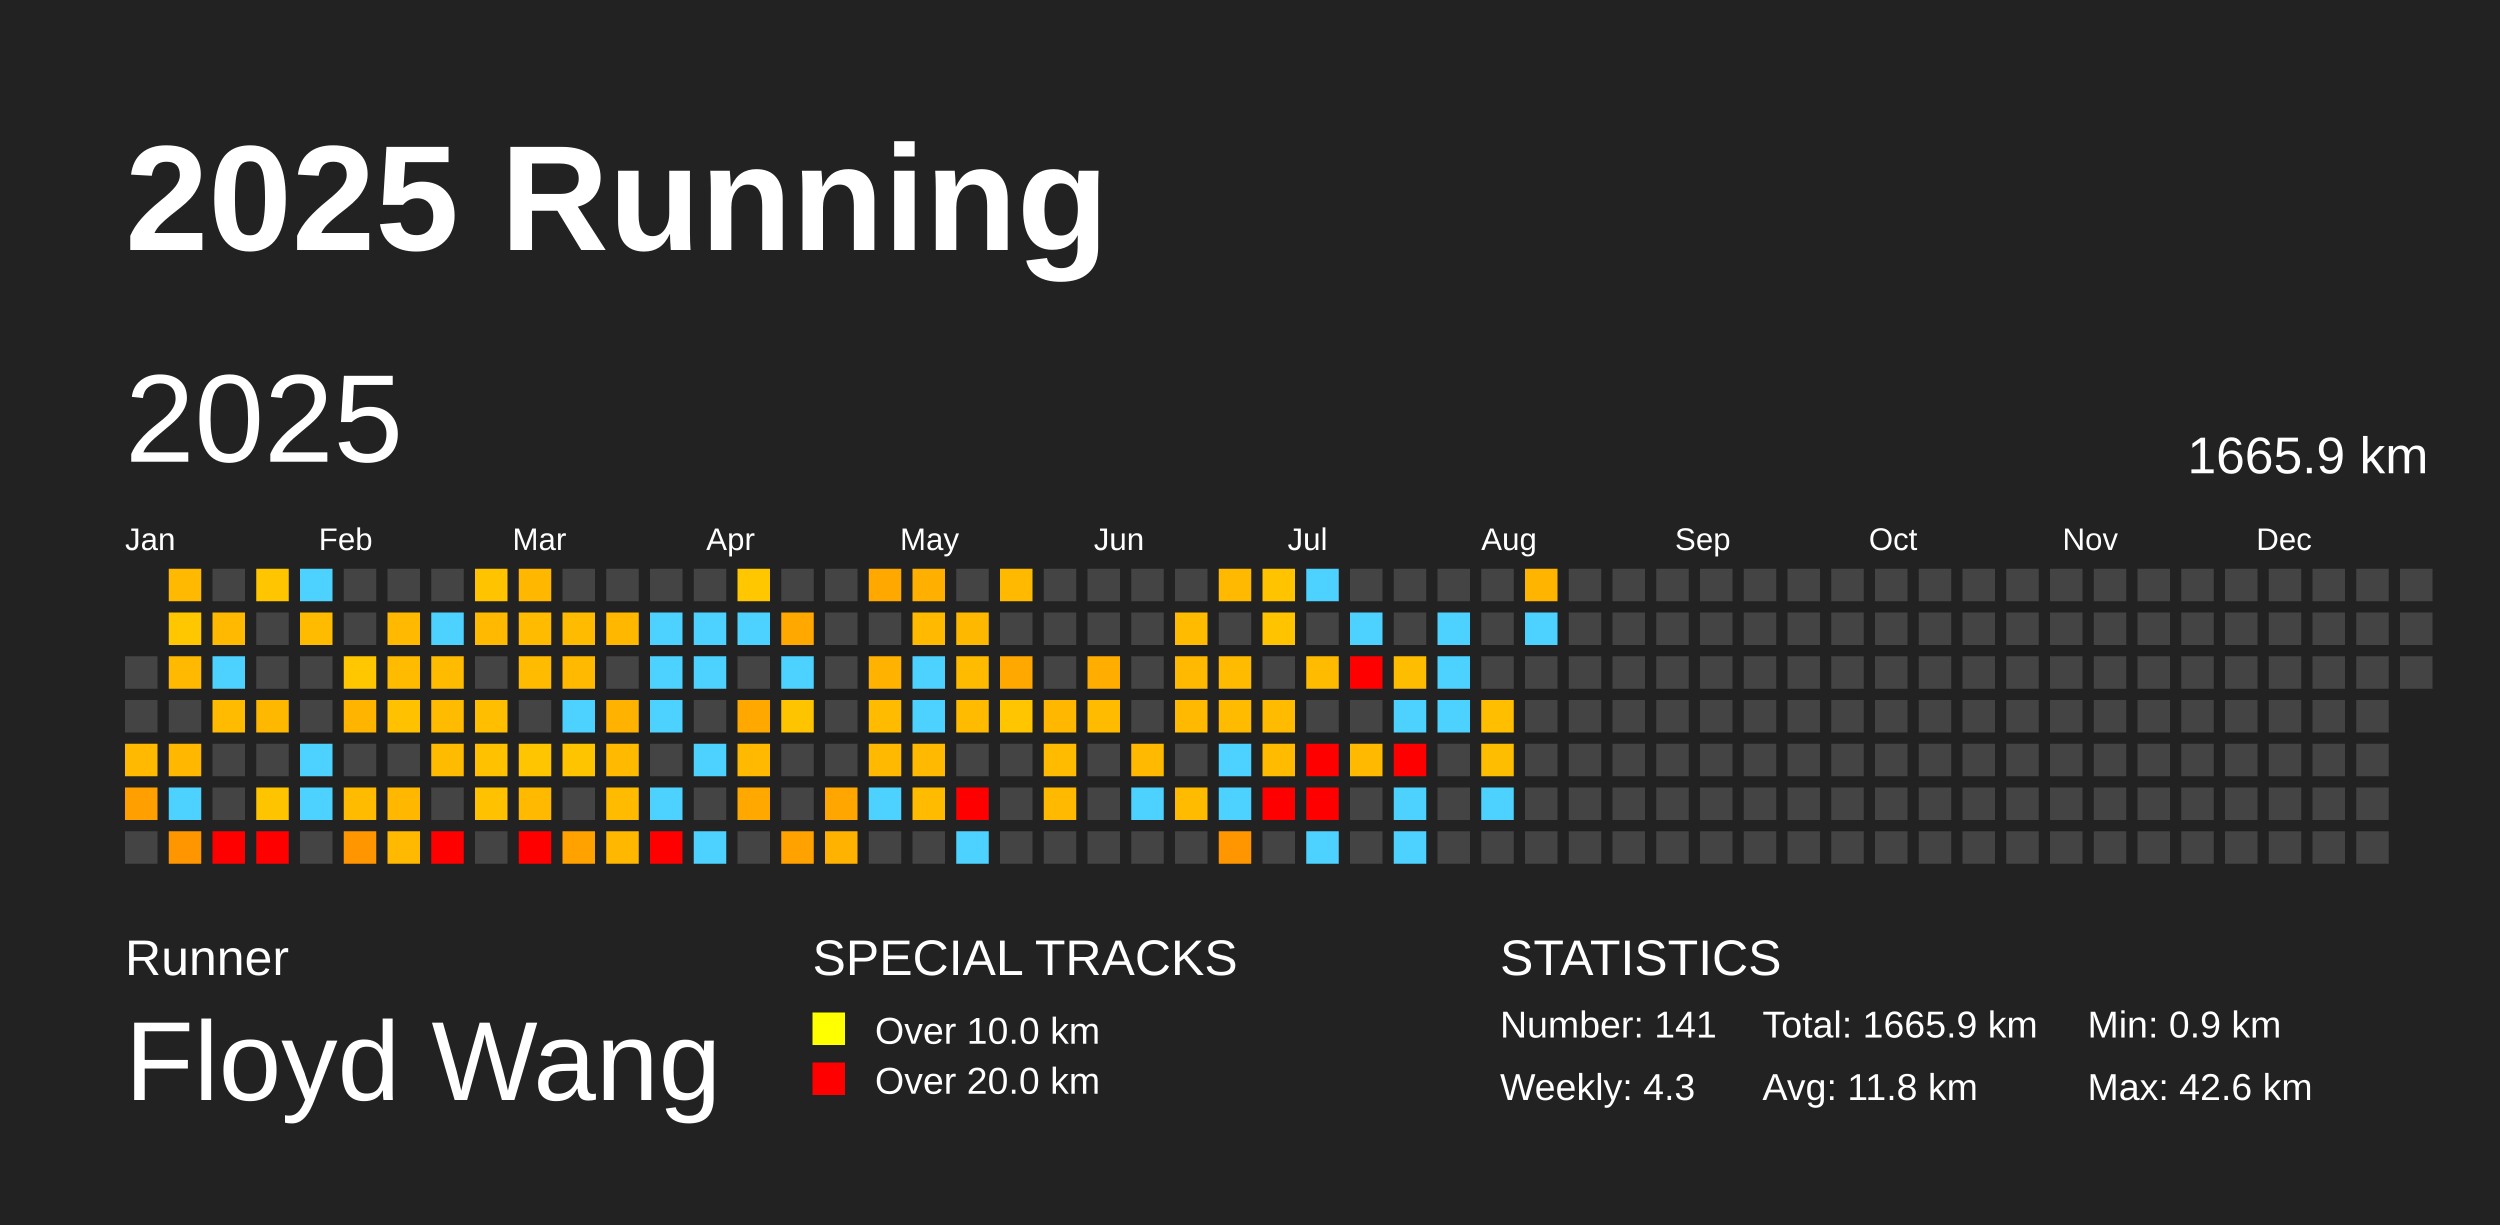
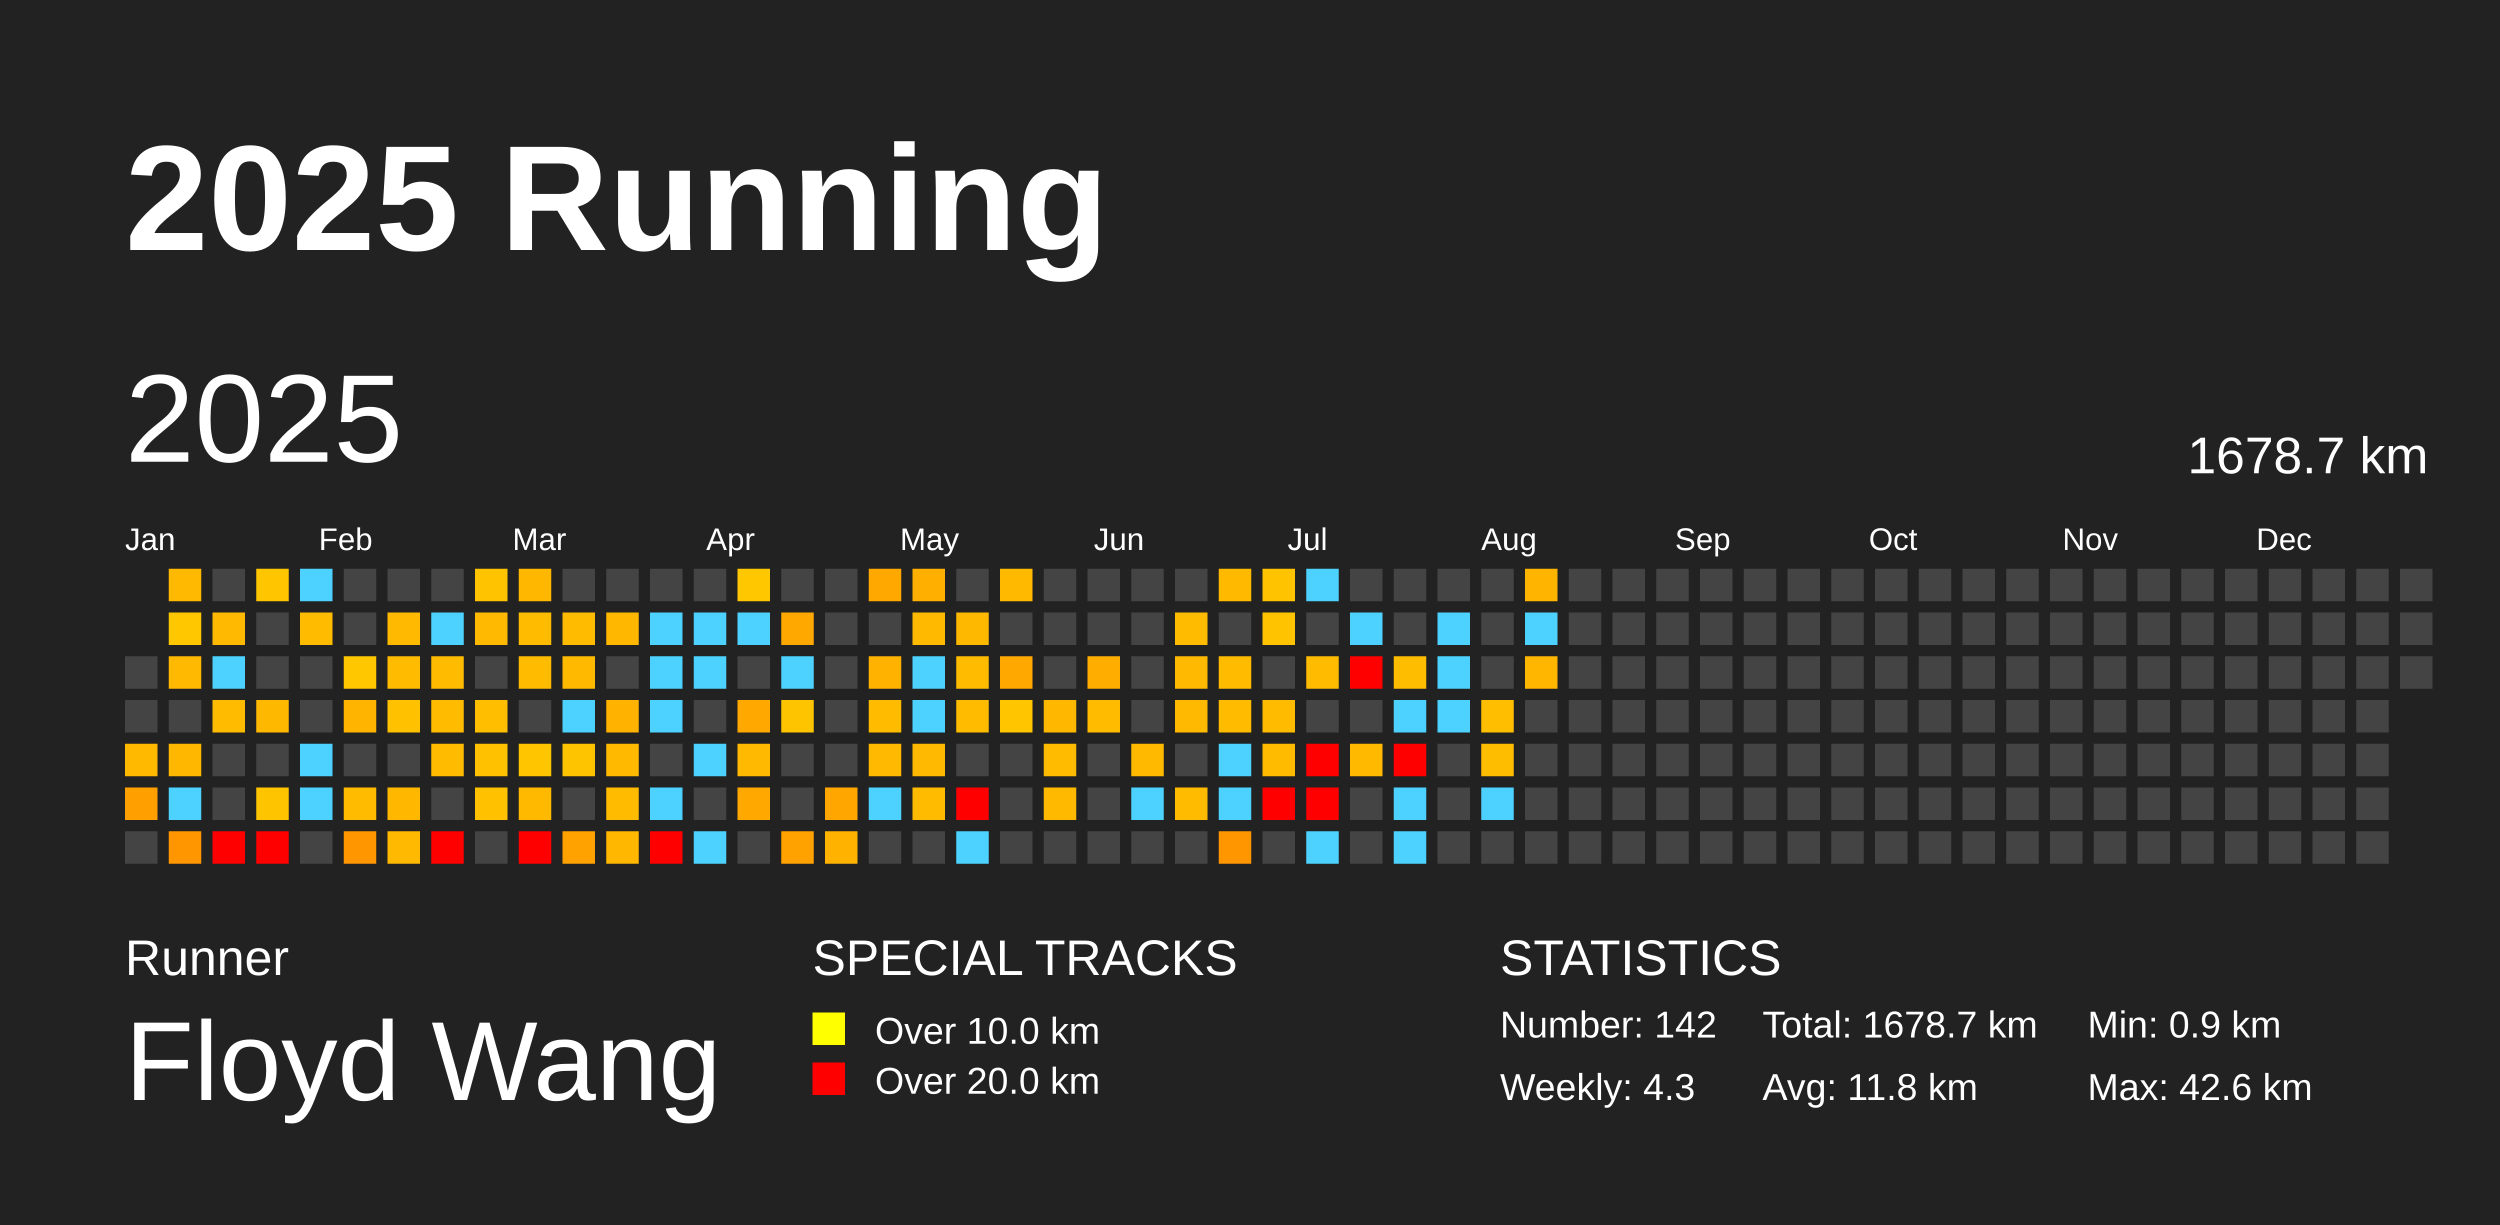
<svg xmlns="http://www.w3.org/2000/svg" baseProfile="full" height="98mm" version="1.1" viewBox="0,0,200,98" width="200mm">
  <defs />
  <rect fill="#222222" height="98" width="200" x="0" y="0" />
  <text fill="#FFFFFF" style="font-size:12px; font-family:Arial; font-weight:bold;" x="10" y="20">2025 Running</text>
  <text fill="#FFFFFF" style="font-size:4px; font-family:Arial" x="10" y="78">Runner</text>
  <text fill="#FFFFFF" style="font-size:9px; font-family:Arial" x="10" y="88">Floyd Wang</text>
  <text fill="#FFFFFF" style="font-size:4px; font-family:Arial" x="65" y="78">SPECIAL TRACKS</text>
  <rect fill="yellow" height="2.6" width="2.6" x="65" y="81" />
  <text fill="#FFFFFF" style="font-size:3px; font-family:Arial" x="70" y="83.5">Over 10.0 km</text>
  <rect fill="red" height="2.6" width="2.6" x="65" y="85" />
  <text fill="#FFFFFF" style="font-size:3px; font-family:Arial" x="70" y="87.5">Over 20.0 km</text>
  <text fill="#FFFFFF" style="font-size:4px; font-family:Arial" x="120" y="78">STATISTICS</text>
-   <text fill="#FFFFFF" style="font-size:3px; font-family:Arial" x="120" y="83">Number: 141</text>
+   <text fill="#FFFFFF" style="font-size:3px; font-family:Arial" x="120" y="83">Number: 142</text>
  <text fill="#FFFFFF" style="font-size:3px; font-family:Arial" x="120" y="88">Weekly: 4.3</text>
-   <text fill="#FFFFFF" style="font-size:3px; font-family:Arial" x="141" y="83">Total: 1665.9 km</text>
+   <text fill="#FFFFFF" style="font-size:3px; font-family:Arial" x="141" y="83">Total: 1678.7 km</text>
  <text fill="#FFFFFF" style="font-size:3px; font-family:Arial" x="141" y="88">Avg: 11.8 km</text>
  <text fill="#FFFFFF" style="font-size:3px; font-family:Arial" x="167" y="83">Min: 0.9 km</text>
  <text fill="#FFFFFF" style="font-size:3px; font-family:Arial" x="167" y="88">Max: 42.6 km</text>
  <text dominant-baseline="hanging" fill="#FFFFFF" style="font-size:10.0px; font-family:Arial;" x="10" y="30">2025</text>
-   <text dominant-baseline="hanging" fill="#FFFFFF" style="font-size:4.125px; font-family:Arial;" x="175" y="35">1665.9 km</text>
+   <text dominant-baseline="hanging" fill="#FFFFFF" style="font-size:4.125px; font-family:Arial;" x="175" y="35">1678.7 km</text>
  <text fill="#FFFFFF" style="font-size:2.5px; font-family:Arial" x="10.0" y="44">Jan</text>
  <text fill="#FFFFFF" style="font-size:2.5px; font-family:Arial" x="25.5" y="44">Feb</text>
  <text fill="#FFFFFF" style="font-size:2.5px; font-family:Arial" x="41.0" y="44">Mar</text>
  <text fill="#FFFFFF" style="font-size:2.5px; font-family:Arial" x="56.5" y="44">Apr</text>
  <text fill="#FFFFFF" style="font-size:2.5px; font-family:Arial" x="72.0" y="44">May</text>
  <text fill="#FFFFFF" style="font-size:2.5px; font-family:Arial" x="87.5" y="44">Jun</text>
  <text fill="#FFFFFF" style="font-size:2.5px; font-family:Arial" x="103.0" y="44">Jul</text>
  <text fill="#FFFFFF" style="font-size:2.5px; font-family:Arial" x="118.5" y="44">Aug</text>
  <text fill="#FFFFFF" style="font-size:2.5px; font-family:Arial" x="134.0" y="44">Sep</text>
  <text fill="#FFFFFF" style="font-size:2.5px; font-family:Arial" x="149.5" y="44">Oct</text>
  <text fill="#FFFFFF" style="font-size:2.5px; font-family:Arial" x="165.0" y="44">Nov</text>
  <text fill="#FFFFFF" style="font-size:2.5px; font-family:Arial" x="180.5" y="44">Dec</text>
  <rect fill="#444444" height="2.6" width="2.6" x="10.0" y="52.5" />
  <rect fill="#444444" height="2.6" width="2.6" x="10.0" y="56.0" />
  <rect fill="#ffba00" height="2.6" width="2.6" x="10.0" y="59.5" />
  <rect fill="#ff9f00" height="2.6" width="2.6" x="10.0" y="63.0" />
  <rect fill="#444444" height="2.6" width="2.6" x="10.0" y="66.5" />
  <rect fill="#ffb900" height="2.6" width="2.6" x="13.5" y="45.5" />
  <rect fill="#ffc700" height="2.6" width="2.6" x="13.5" y="49.0" />
  <rect fill="#ffb900" height="2.6" width="2.6" x="13.5" y="52.5" />
  <rect fill="#444444" height="2.6" width="2.6" x="13.5" y="56.0" />
  <rect fill="#ffb700" height="2.6" width="2.6" x="13.5" y="59.5" />
  <rect fill="#4dd2ff" height="2.6" width="2.6" x="13.5" y="63.0" />
  <rect fill="#ff9600" height="2.6" width="2.6" x="13.5" y="66.5" />
  <rect fill="#444444" height="2.6" width="2.6" x="17.0" y="45.5" />
  <rect fill="#ffb900" height="2.6" width="2.6" x="17.0" y="49.0" />
  <rect fill="#4dd2ff" height="2.6" width="2.6" x="17.0" y="52.5" />
  <rect fill="#ffbb00" height="2.6" width="2.6" x="17.0" y="56.0" />
  <rect fill="#444444" height="2.6" width="2.6" x="17.0" y="59.5" />
  <rect fill="#444444" height="2.6" width="2.6" x="17.0" y="63.0" />
  <rect fill="red" height="2.6" width="2.6" x="17.0" y="66.5" />
  <rect fill="#ffc600" height="2.6" width="2.6" x="20.5" y="45.5" />
  <rect fill="#444444" height="2.6" width="2.6" x="20.5" y="49.0" />
  <rect fill="#444444" height="2.6" width="2.6" x="20.5" y="52.5" />
  <rect fill="#ffb800" height="2.6" width="2.6" x="20.5" y="56.0" />
  <rect fill="#444444" height="2.6" width="2.6" x="20.5" y="59.5" />
  <rect fill="#ffc400" height="2.6" width="2.6" x="20.5" y="63.0" />
  <rect fill="red" height="2.6" width="2.6" x="20.5" y="66.5" />
  <rect fill="#4dd2ff" height="2.6" width="2.6" x="24.0" y="45.5" />
  <rect fill="#ffbb00" height="2.6" width="2.6" x="24.0" y="49.0" />
  <rect fill="#444444" height="2.6" width="2.6" x="24.0" y="52.5" />
  <rect fill="#444444" height="2.6" width="2.6" x="24.0" y="56.0" />
  <rect fill="#4dd2ff" height="2.6" width="2.6" x="24.0" y="59.5" />
  <rect fill="#4dd2ff" height="2.6" width="2.6" x="24.0" y="63.0" />
  <rect fill="#444444" height="2.6" width="2.6" x="24.0" y="66.5" />
  <rect fill="#444444" height="2.6" width="2.6" x="27.5" y="45.5" />
  <rect fill="#444444" height="2.6" width="2.6" x="27.5" y="49.0" />
  <rect fill="#ffc700" height="2.6" width="2.6" x="27.5" y="52.5" />
  <rect fill="#ffb400" height="2.6" width="2.6" x="27.5" y="56.0" />
  <rect fill="#444444" height="2.6" width="2.6" x="27.5" y="59.5" />
  <rect fill="#ffbb00" height="2.6" width="2.6" x="27.5" y="63.0" />
  <rect fill="#ff9600" height="2.6" width="2.6" x="27.5" y="66.5" />
  <rect fill="#444444" height="2.6" width="2.6" x="31.0" y="45.5" />
  <rect fill="#ffb900" height="2.6" width="2.6" x="31.0" y="49.0" />
  <rect fill="#ffbb00" height="2.6" width="2.6" x="31.0" y="52.5" />
  <rect fill="#ffc100" height="2.6" width="2.6" x="31.0" y="56.0" />
  <rect fill="#444444" height="2.6" width="2.6" x="31.0" y="59.5" />
  <rect fill="#ffb700" height="2.6" width="2.6" x="31.0" y="63.0" />
  <rect fill="#ffb900" height="2.6" width="2.6" x="31.0" y="66.5" />
  <rect fill="#444444" height="2.6" width="2.6" x="34.5" y="45.5" />
  <rect fill="#4dd2ff" height="2.6" width="2.6" x="34.5" y="49.0" />
  <rect fill="#ffbb00" height="2.6" width="2.6" x="34.5" y="52.5" />
  <rect fill="#ffbb00" height="2.6" width="2.6" x="34.5" y="56.0" />
  <rect fill="#ffbb00" height="2.6" width="2.6" x="34.5" y="59.5" />
  <rect fill="#444444" height="2.6" width="2.6" x="34.5" y="63.0" />
  <rect fill="red" height="2.6" width="2.6" x="34.5" y="66.5" />
  <rect fill="#ffc300" height="2.6" width="2.6" x="38.0" y="45.5" />
  <rect fill="#ffb900" height="2.6" width="2.6" x="38.0" y="49.0" />
  <rect fill="#444444" height="2.6" width="2.6" x="38.0" y="52.5" />
  <rect fill="#ffbe00" height="2.6" width="2.6" x="38.0" y="56.0" />
  <rect fill="#ffc100" height="2.6" width="2.6" x="38.0" y="59.5" />
  <rect fill="#ffc100" height="2.6" width="2.6" x="38.0" y="63.0" />
  <rect fill="#444444" height="2.6" width="2.6" x="38.0" y="66.5" />
  <rect fill="#ffb700" height="2.6" width="2.6" x="41.5" y="45.5" />
  <rect fill="#ffbb00" height="2.6" width="2.6" x="41.5" y="49.0" />
  <rect fill="#ffbb00" height="2.6" width="2.6" x="41.5" y="52.5" />
  <rect fill="#444444" height="2.6" width="2.6" x="41.5" y="56.0" />
  <rect fill="#ffc600" height="2.6" width="2.6" x="41.5" y="59.5" />
  <rect fill="#ffba00" height="2.6" width="2.6" x="41.5" y="63.0" />
  <rect fill="red" height="2.6" width="2.6" x="41.5" y="66.5" />
  <rect fill="#444444" height="2.6" width="2.6" x="45.0" y="45.5" />
  <rect fill="#ffbb00" height="2.6" width="2.6" x="45.0" y="49.0" />
  <rect fill="#ffba00" height="2.6" width="2.6" x="45.0" y="52.5" />
  <rect fill="#4dd2ff" height="2.6" width="2.6" x="45.0" y="56.0" />
  <rect fill="#ffc400" height="2.6" width="2.6" x="45.0" y="59.5" />
  <rect fill="#444444" height="2.6" width="2.6" x="45.0" y="63.0" />
  <rect fill="#ffa200" height="2.6" width="2.6" x="45.0" y="66.5" />
  <rect fill="#444444" height="2.6" width="2.6" x="48.5" y="45.5" />
  <rect fill="#ffb700" height="2.6" width="2.6" x="48.5" y="49.0" />
  <rect fill="#444444" height="2.6" width="2.6" x="48.5" y="52.5" />
  <rect fill="#ffb200" height="2.6" width="2.6" x="48.5" y="56.0" />
  <rect fill="#ffba00" height="2.6" width="2.6" x="48.5" y="59.5" />
  <rect fill="#ffbb00" height="2.6" width="2.6" x="48.5" y="63.0" />
  <rect fill="#ffb700" height="2.6" width="2.6" x="48.5" y="66.5" />
  <rect fill="#444444" height="2.6" width="2.6" x="52.0" y="45.5" />
  <rect fill="#4dd2ff" height="2.6" width="2.6" x="52.0" y="49.0" />
  <rect fill="#4dd2ff" height="2.6" width="2.6" x="52.0" y="52.5" />
  <rect fill="#4dd2ff" height="2.6" width="2.6" x="52.0" y="56.0" />
  <rect fill="#444444" height="2.6" width="2.6" x="52.0" y="59.5" />
  <rect fill="#4dd2ff" height="2.6" width="2.6" x="52.0" y="63.0" />
  <rect fill="red" height="2.6" width="2.6" x="52.0" y="66.5" />
  <rect fill="#444444" height="2.6" width="2.6" x="55.5" y="45.5" />
  <rect fill="#4dd2ff" height="2.6" width="2.6" x="55.5" y="49.0" />
  <rect fill="#4dd2ff" height="2.6" width="2.6" x="55.5" y="52.5" />
  <rect fill="#444444" height="2.6" width="2.6" x="55.5" y="56.0" />
  <rect fill="#4dd2ff" height="2.6" width="2.6" x="55.5" y="59.5" />
  <rect fill="#444444" height="2.6" width="2.6" x="55.5" y="63.0" />
  <rect fill="#4dd2ff" height="2.6" width="2.6" x="55.5" y="66.5" />
  <rect fill="#ffc700" height="2.6" width="2.6" x="59.0" y="45.5" />
  <rect fill="#4dd2ff" height="2.6" width="2.6" x="59.0" y="49.0" />
  <rect fill="#444444" height="2.6" width="2.6" x="59.0" y="52.5" />
  <rect fill="#ffa900" height="2.6" width="2.6" x="59.0" y="56.0" />
  <rect fill="#ffb900" height="2.6" width="2.6" x="59.0" y="59.5" />
  <rect fill="#ffa900" height="2.6" width="2.6" x="59.0" y="63.0" />
  <rect fill="#444444" height="2.6" width="2.6" x="59.0" y="66.5" />
  <rect fill="#444444" height="2.6" width="2.6" x="62.5" y="45.5" />
  <rect fill="#ffa900" height="2.6" width="2.6" x="62.5" y="49.0" />
  <rect fill="#4dd2ff" height="2.6" width="2.6" x="62.5" y="52.5" />
  <rect fill="#ffc400" height="2.6" width="2.6" x="62.5" y="56.0" />
  <rect fill="#444444" height="2.6" width="2.6" x="62.5" y="59.5" />
  <rect fill="#444444" height="2.6" width="2.6" x="62.5" y="63.0" />
  <rect fill="#ffa200" height="2.6" width="2.6" x="62.5" y="66.5" />
  <rect fill="#444444" height="2.6" width="2.6" x="66.0" y="45.5" />
  <rect fill="#444444" height="2.6" width="2.6" x="66.0" y="49.0" />
  <rect fill="#444444" height="2.6" width="2.6" x="66.0" y="52.5" />
  <rect fill="#444444" height="2.6" width="2.6" x="66.0" y="56.0" />
  <rect fill="#444444" height="2.6" width="2.6" x="66.0" y="59.5" />
  <rect fill="#ffa700" height="2.6" width="2.6" x="66.0" y="63.0" />
  <rect fill="#ffb300" height="2.6" width="2.6" x="66.0" y="66.5" />
  <rect fill="#ffa900" height="2.6" width="2.6" x="69.5" y="45.5" />
  <rect fill="#444444" height="2.6" width="2.6" x="69.5" y="49.0" />
  <rect fill="#ffb200" height="2.6" width="2.6" x="69.5" y="52.5" />
  <rect fill="#ffbb00" height="2.6" width="2.6" x="69.5" y="56.0" />
  <rect fill="#ffb900" height="2.6" width="2.6" x="69.5" y="59.5" />
  <rect fill="#4dd2ff" height="2.6" width="2.6" x="69.5" y="63.0" />
  <rect fill="#444444" height="2.6" width="2.6" x="69.5" y="66.5" />
  <rect fill="#ffaf00" height="2.6" width="2.6" x="73.0" y="45.5" />
  <rect fill="#ffba00" height="2.6" width="2.6" x="73.0" y="49.0" />
  <rect fill="#4dd2ff" height="2.6" width="2.6" x="73.0" y="52.5" />
  <rect fill="#4dd2ff" height="2.6" width="2.6" x="73.0" y="56.0" />
  <rect fill="#ffb900" height="2.6" width="2.6" x="73.0" y="59.5" />
  <rect fill="#ffbb00" height="2.6" width="2.6" x="73.0" y="63.0" />
  <rect fill="#444444" height="2.6" width="2.6" x="73.0" y="66.5" />
  <rect fill="#444444" height="2.6" width="2.6" x="76.5" y="45.5" />
  <rect fill="#ffb800" height="2.6" width="2.6" x="76.5" y="49.0" />
  <rect fill="#ffbb00" height="2.6" width="2.6" x="76.5" y="52.5" />
  <rect fill="#ffbb00" height="2.6" width="2.6" x="76.5" y="56.0" />
  <rect fill="#444444" height="2.6" width="2.6" x="76.5" y="59.5" />
  <rect fill="red" height="2.6" width="2.6" x="76.5" y="63.0" />
  <rect fill="#4dd2ff" height="2.6" width="2.6" x="76.5" y="66.5" />
  <rect fill="#ffba00" height="2.6" width="2.6" x="80.0" y="45.5" />
  <rect fill="#444444" height="2.6" width="2.6" x="80.0" y="49.0" />
  <rect fill="#ffa800" height="2.6" width="2.6" x="80.0" y="52.5" />
  <rect fill="#ffc600" height="2.6" width="2.6" x="80.0" y="56.0" />
  <rect fill="#444444" height="2.6" width="2.6" x="80.0" y="59.5" />
  <rect fill="#444444" height="2.6" width="2.6" x="80.0" y="63.0" />
  <rect fill="#444444" height="2.6" width="2.6" x="80.0" y="66.5" />
  <rect fill="#444444" height="2.6" width="2.6" x="83.5" y="45.5" />
  <rect fill="#444444" height="2.6" width="2.6" x="83.5" y="49.0" />
  <rect fill="#444444" height="2.6" width="2.6" x="83.5" y="52.5" />
  <rect fill="#ffb700" height="2.6" width="2.6" x="83.5" y="56.0" />
  <rect fill="#ffbb00" height="2.6" width="2.6" x="83.5" y="59.5" />
  <rect fill="#ffba00" height="2.6" width="2.6" x="83.5" y="63.0" />
  <rect fill="#444444" height="2.6" width="2.6" x="83.5" y="66.5" />
  <rect fill="#444444" height="2.6" width="2.6" x="87.0" y="45.5" />
  <rect fill="#444444" height="2.6" width="2.6" x="87.0" y="49.0" />
  <rect fill="#ffae00" height="2.6" width="2.6" x="87.0" y="52.5" />
  <rect fill="#ffbb00" height="2.6" width="2.6" x="87.0" y="56.0" />
  <rect fill="#444444" height="2.6" width="2.6" x="87.0" y="59.5" />
  <rect fill="#444444" height="2.6" width="2.6" x="87.0" y="63.0" />
  <rect fill="#444444" height="2.6" width="2.6" x="87.0" y="66.5" />
  <rect fill="#444444" height="2.6" width="2.6" x="90.5" y="45.5" />
  <rect fill="#444444" height="2.6" width="2.6" x="90.5" y="49.0" />
  <rect fill="#444444" height="2.6" width="2.6" x="90.5" y="52.5" />
  <rect fill="#444444" height="2.6" width="2.6" x="90.5" y="56.0" />
  <rect fill="#ffba00" height="2.6" width="2.6" x="90.5" y="59.5" />
  <rect fill="#4dd2ff" height="2.6" width="2.6" x="90.5" y="63.0" />
  <rect fill="#444444" height="2.6" width="2.6" x="90.5" y="66.5" />
  <rect fill="#444444" height="2.6" width="2.6" x="94.0" y="45.5" />
  <rect fill="#ffbb00" height="2.6" width="2.6" x="94.0" y="49.0" />
  <rect fill="#ffb900" height="2.6" width="2.6" x="94.0" y="52.5" />
  <rect fill="#ffb900" height="2.6" width="2.6" x="94.0" y="56.0" />
  <rect fill="#444444" height="2.6" width="2.6" x="94.0" y="59.5" />
  <rect fill="#ffbb00" height="2.6" width="2.6" x="94.0" y="63.0" />
  <rect fill="#444444" height="2.6" width="2.6" x="94.0" y="66.5" />
  <rect fill="#ffba00" height="2.6" width="2.6" x="97.5" y="45.5" />
  <rect fill="#444444" height="2.6" width="2.6" x="97.5" y="49.0" />
  <rect fill="#ffbb00" height="2.6" width="2.6" x="97.5" y="52.5" />
  <rect fill="#ffbb00" height="2.6" width="2.6" x="97.5" y="56.0" />
  <rect fill="#4dd2ff" height="2.6" width="2.6" x="97.5" y="59.5" />
  <rect fill="#4dd2ff" height="2.6" width="2.6" x="97.5" y="63.0" />
  <rect fill="#ff9600" height="2.6" width="2.6" x="97.5" y="66.5" />
  <rect fill="#ffc300" height="2.6" width="2.6" x="101.0" y="45.5" />
  <rect fill="#ffc300" height="2.6" width="2.6" x="101.0" y="49.0" />
  <rect fill="#444444" height="2.6" width="2.6" x="101.0" y="52.5" />
  <rect fill="#ffbb00" height="2.6" width="2.6" x="101.0" y="56.0" />
  <rect fill="#ffbb00" height="2.6" width="2.6" x="101.0" y="59.5" />
  <rect fill="red" height="2.6" width="2.6" x="101.0" y="63.0" />
  <rect fill="#444444" height="2.6" width="2.6" x="101.0" y="66.5" />
  <rect fill="#4dd2ff" height="2.6" width="2.6" x="104.5" y="45.5" />
  <rect fill="#444444" height="2.6" width="2.6" x="104.5" y="49.0" />
  <rect fill="#ffbb00" height="2.6" width="2.6" x="104.5" y="52.5" />
  <rect fill="#444444" height="2.6" width="2.6" x="104.5" y="56.0" />
  <rect fill="red" height="2.6" width="2.6" x="104.5" y="59.5" />
  <rect fill="red" height="2.6" width="2.6" x="104.5" y="63.0" />
  <rect fill="#4dd2ff" height="2.6" width="2.6" x="104.5" y="66.5" />
  <rect fill="#444444" height="2.6" width="2.6" x="108.0" y="45.5" />
  <rect fill="#4dd2ff" height="2.6" width="2.6" x="108.0" y="49.0" />
  <rect fill="red" height="2.6" width="2.6" x="108.0" y="52.5" />
  <rect fill="#444444" height="2.6" width="2.6" x="108.0" y="56.0" />
  <rect fill="#ffba00" height="2.6" width="2.6" x="108.0" y="59.5" />
  <rect fill="#444444" height="2.6" width="2.6" x="108.0" y="63.0" />
  <rect fill="#444444" height="2.6" width="2.6" x="108.0" y="66.5" />
  <rect fill="#444444" height="2.6" width="2.6" x="111.5" y="45.5" />
  <rect fill="#444444" height="2.6" width="2.6" x="111.5" y="49.0" />
  <rect fill="#ffbd00" height="2.6" width="2.6" x="111.5" y="52.5" />
  <rect fill="#4dd2ff" height="2.6" width="2.6" x="111.5" y="56.0" />
  <rect fill="red" height="2.6" width="2.6" x="111.5" y="59.5" />
  <rect fill="#4dd2ff" height="2.6" width="2.6" x="111.5" y="63.0" />
  <rect fill="#4dd2ff" height="2.6" width="2.6" x="111.5" y="66.5" />
  <rect fill="#444444" height="2.6" width="2.6" x="115.0" y="45.5" />
  <rect fill="#4dd2ff" height="2.6" width="2.6" x="115.0" y="49.0" />
  <rect fill="#4dd2ff" height="2.6" width="2.6" x="115.0" y="52.5" />
  <rect fill="#4dd2ff" height="2.6" width="2.6" x="115.0" y="56.0" />
  <rect fill="#444444" height="2.6" width="2.6" x="115.0" y="59.5" />
  <rect fill="#444444" height="2.6" width="2.6" x="115.0" y="63.0" />
  <rect fill="#444444" height="2.6" width="2.6" x="115.0" y="66.5" />
  <rect fill="#444444" height="2.6" width="2.6" x="118.5" y="45.5" />
  <rect fill="#444444" height="2.6" width="2.6" x="118.5" y="49.0" />
  <rect fill="#444444" height="2.6" width="2.6" x="118.5" y="52.5" />
  <rect fill="#ffbf00" height="2.6" width="2.6" x="118.5" y="56.0" />
  <rect fill="#ffbd00" height="2.6" width="2.6" x="118.5" y="59.5" />
  <rect fill="#4dd2ff" height="2.6" width="2.6" x="118.5" y="63.0" />
  <rect fill="#444444" height="2.6" width="2.6" x="118.5" y="66.5" />
  <rect fill="#ffb500" height="2.6" width="2.6" x="122.0" y="45.5" />
  <rect fill="#4dd2ff" height="2.6" width="2.6" x="122.0" y="49.0" />
-   <rect fill="#444444" height="2.6" width="2.6" x="122.0" y="52.5" />
+   <rect fill="#ffb600" height="2.6" width="2.6" x="122.0" y="52.5" />
  <rect fill="#444444" height="2.6" width="2.6" x="122.0" y="56.0" />
  <rect fill="#444444" height="2.6" width="2.6" x="122.0" y="59.5" />
  <rect fill="#444444" height="2.6" width="2.6" x="122.0" y="63.0" />
  <rect fill="#444444" height="2.6" width="2.6" x="122.0" y="66.5" />
  <rect fill="#444444" height="2.6" width="2.6" x="125.5" y="45.5" />
  <rect fill="#444444" height="2.6" width="2.6" x="125.5" y="49.0" />
  <rect fill="#444444" height="2.6" width="2.6" x="125.5" y="52.5" />
  <rect fill="#444444" height="2.6" width="2.6" x="125.5" y="56.0" />
  <rect fill="#444444" height="2.6" width="2.6" x="125.5" y="59.5" />
  <rect fill="#444444" height="2.6" width="2.6" x="125.5" y="63.0" />
  <rect fill="#444444" height="2.6" width="2.6" x="125.5" y="66.5" />
  <rect fill="#444444" height="2.6" width="2.6" x="129.0" y="45.5" />
  <rect fill="#444444" height="2.6" width="2.6" x="129.0" y="49.0" />
  <rect fill="#444444" height="2.6" width="2.6" x="129.0" y="52.5" />
  <rect fill="#444444" height="2.6" width="2.6" x="129.0" y="56.0" />
  <rect fill="#444444" height="2.6" width="2.6" x="129.0" y="59.5" />
  <rect fill="#444444" height="2.6" width="2.6" x="129.0" y="63.0" />
  <rect fill="#444444" height="2.6" width="2.6" x="129.0" y="66.5" />
  <rect fill="#444444" height="2.6" width="2.6" x="132.5" y="45.5" />
  <rect fill="#444444" height="2.6" width="2.6" x="132.5" y="49.0" />
  <rect fill="#444444" height="2.6" width="2.6" x="132.5" y="52.5" />
  <rect fill="#444444" height="2.6" width="2.6" x="132.5" y="56.0" />
  <rect fill="#444444" height="2.6" width="2.6" x="132.5" y="59.5" />
  <rect fill="#444444" height="2.6" width="2.6" x="132.5" y="63.0" />
  <rect fill="#444444" height="2.6" width="2.6" x="132.5" y="66.5" />
  <rect fill="#444444" height="2.6" width="2.6" x="136.0" y="45.5" />
  <rect fill="#444444" height="2.6" width="2.6" x="136.0" y="49.0" />
  <rect fill="#444444" height="2.6" width="2.6" x="136.0" y="52.5" />
  <rect fill="#444444" height="2.6" width="2.6" x="136.0" y="56.0" />
  <rect fill="#444444" height="2.6" width="2.6" x="136.0" y="59.5" />
  <rect fill="#444444" height="2.6" width="2.6" x="136.0" y="63.0" />
  <rect fill="#444444" height="2.6" width="2.6" x="136.0" y="66.5" />
  <rect fill="#444444" height="2.6" width="2.6" x="139.5" y="45.5" />
  <rect fill="#444444" height="2.6" width="2.6" x="139.5" y="49.0" />
  <rect fill="#444444" height="2.6" width="2.6" x="139.5" y="52.5" />
  <rect fill="#444444" height="2.6" width="2.6" x="139.5" y="56.0" />
  <rect fill="#444444" height="2.6" width="2.6" x="139.5" y="59.5" />
  <rect fill="#444444" height="2.6" width="2.6" x="139.5" y="63.0" />
  <rect fill="#444444" height="2.6" width="2.6" x="139.5" y="66.5" />
  <rect fill="#444444" height="2.6" width="2.6" x="143.0" y="45.5" />
  <rect fill="#444444" height="2.6" width="2.6" x="143.0" y="49.0" />
  <rect fill="#444444" height="2.6" width="2.6" x="143.0" y="52.5" />
  <rect fill="#444444" height="2.6" width="2.6" x="143.0" y="56.0" />
  <rect fill="#444444" height="2.6" width="2.6" x="143.0" y="59.5" />
  <rect fill="#444444" height="2.6" width="2.6" x="143.0" y="63.0" />
  <rect fill="#444444" height="2.6" width="2.6" x="143.0" y="66.5" />
  <rect fill="#444444" height="2.6" width="2.6" x="146.5" y="45.5" />
  <rect fill="#444444" height="2.6" width="2.6" x="146.5" y="49.0" />
  <rect fill="#444444" height="2.6" width="2.6" x="146.5" y="52.5" />
  <rect fill="#444444" height="2.6" width="2.6" x="146.5" y="56.0" />
  <rect fill="#444444" height="2.6" width="2.6" x="146.5" y="59.5" />
  <rect fill="#444444" height="2.6" width="2.6" x="146.5" y="63.0" />
  <rect fill="#444444" height="2.6" width="2.6" x="146.5" y="66.5" />
  <rect fill="#444444" height="2.6" width="2.6" x="150.0" y="45.5" />
  <rect fill="#444444" height="2.6" width="2.6" x="150.0" y="49.0" />
  <rect fill="#444444" height="2.6" width="2.6" x="150.0" y="52.5" />
  <rect fill="#444444" height="2.6" width="2.6" x="150.0" y="56.0" />
  <rect fill="#444444" height="2.6" width="2.6" x="150.0" y="59.5" />
  <rect fill="#444444" height="2.6" width="2.6" x="150.0" y="63.0" />
  <rect fill="#444444" height="2.6" width="2.6" x="150.0" y="66.5" />
  <rect fill="#444444" height="2.6" width="2.6" x="153.5" y="45.5" />
  <rect fill="#444444" height="2.6" width="2.6" x="153.5" y="49.0" />
  <rect fill="#444444" height="2.6" width="2.6" x="153.5" y="52.5" />
  <rect fill="#444444" height="2.6" width="2.6" x="153.5" y="56.0" />
  <rect fill="#444444" height="2.6" width="2.6" x="153.5" y="59.5" />
  <rect fill="#444444" height="2.6" width="2.6" x="153.5" y="63.0" />
  <rect fill="#444444" height="2.6" width="2.6" x="153.5" y="66.5" />
  <rect fill="#444444" height="2.6" width="2.6" x="157.0" y="45.5" />
  <rect fill="#444444" height="2.6" width="2.6" x="157.0" y="49.0" />
  <rect fill="#444444" height="2.6" width="2.6" x="157.0" y="52.5" />
  <rect fill="#444444" height="2.6" width="2.6" x="157.0" y="56.0" />
  <rect fill="#444444" height="2.6" width="2.6" x="157.0" y="59.5" />
  <rect fill="#444444" height="2.6" width="2.6" x="157.0" y="63.0" />
  <rect fill="#444444" height="2.6" width="2.6" x="157.0" y="66.5" />
  <rect fill="#444444" height="2.6" width="2.6" x="160.5" y="45.5" />
  <rect fill="#444444" height="2.6" width="2.6" x="160.5" y="49.0" />
  <rect fill="#444444" height="2.6" width="2.6" x="160.5" y="52.5" />
  <rect fill="#444444" height="2.6" width="2.6" x="160.5" y="56.0" />
  <rect fill="#444444" height="2.6" width="2.6" x="160.5" y="59.5" />
  <rect fill="#444444" height="2.6" width="2.6" x="160.5" y="63.0" />
  <rect fill="#444444" height="2.6" width="2.6" x="160.5" y="66.5" />
  <rect fill="#444444" height="2.6" width="2.6" x="164.0" y="45.5" />
  <rect fill="#444444" height="2.6" width="2.6" x="164.0" y="49.0" />
  <rect fill="#444444" height="2.6" width="2.6" x="164.0" y="52.5" />
  <rect fill="#444444" height="2.6" width="2.6" x="164.0" y="56.0" />
  <rect fill="#444444" height="2.6" width="2.6" x="164.0" y="59.5" />
  <rect fill="#444444" height="2.6" width="2.6" x="164.0" y="63.0" />
  <rect fill="#444444" height="2.6" width="2.6" x="164.0" y="66.5" />
  <rect fill="#444444" height="2.6" width="2.6" x="167.5" y="45.5" />
  <rect fill="#444444" height="2.6" width="2.6" x="167.5" y="49.0" />
  <rect fill="#444444" height="2.6" width="2.6" x="167.5" y="52.5" />
  <rect fill="#444444" height="2.6" width="2.6" x="167.5" y="56.0" />
  <rect fill="#444444" height="2.6" width="2.6" x="167.5" y="59.5" />
  <rect fill="#444444" height="2.6" width="2.6" x="167.5" y="63.0" />
  <rect fill="#444444" height="2.6" width="2.6" x="167.5" y="66.5" />
  <rect fill="#444444" height="2.6" width="2.6" x="171.0" y="45.5" />
  <rect fill="#444444" height="2.6" width="2.6" x="171.0" y="49.0" />
  <rect fill="#444444" height="2.6" width="2.6" x="171.0" y="52.5" />
  <rect fill="#444444" height="2.6" width="2.6" x="171.0" y="56.0" />
  <rect fill="#444444" height="2.6" width="2.6" x="171.0" y="59.5" />
  <rect fill="#444444" height="2.6" width="2.6" x="171.0" y="63.0" />
  <rect fill="#444444" height="2.6" width="2.6" x="171.0" y="66.5" />
  <rect fill="#444444" height="2.6" width="2.6" x="174.5" y="45.5" />
  <rect fill="#444444" height="2.6" width="2.6" x="174.5" y="49.0" />
  <rect fill="#444444" height="2.6" width="2.6" x="174.5" y="52.5" />
  <rect fill="#444444" height="2.6" width="2.6" x="174.5" y="56.0" />
  <rect fill="#444444" height="2.6" width="2.6" x="174.5" y="59.5" />
  <rect fill="#444444" height="2.6" width="2.6" x="174.5" y="63.0" />
  <rect fill="#444444" height="2.6" width="2.6" x="174.5" y="66.5" />
  <rect fill="#444444" height="2.6" width="2.6" x="178.0" y="45.5" />
  <rect fill="#444444" height="2.6" width="2.6" x="178.0" y="49.0" />
  <rect fill="#444444" height="2.6" width="2.6" x="178.0" y="52.5" />
  <rect fill="#444444" height="2.6" width="2.6" x="178.0" y="56.0" />
  <rect fill="#444444" height="2.6" width="2.6" x="178.0" y="59.5" />
  <rect fill="#444444" height="2.6" width="2.6" x="178.0" y="63.0" />
  <rect fill="#444444" height="2.6" width="2.6" x="178.0" y="66.5" />
  <rect fill="#444444" height="2.6" width="2.6" x="181.5" y="45.5" />
  <rect fill="#444444" height="2.6" width="2.6" x="181.5" y="49.0" />
  <rect fill="#444444" height="2.6" width="2.6" x="181.5" y="52.5" />
  <rect fill="#444444" height="2.6" width="2.6" x="181.5" y="56.0" />
  <rect fill="#444444" height="2.6" width="2.6" x="181.5" y="59.5" />
  <rect fill="#444444" height="2.6" width="2.6" x="181.5" y="63.0" />
  <rect fill="#444444" height="2.6" width="2.6" x="181.5" y="66.5" />
  <rect fill="#444444" height="2.6" width="2.6" x="185.0" y="45.5" />
  <rect fill="#444444" height="2.6" width="2.6" x="185.0" y="49.0" />
  <rect fill="#444444" height="2.6" width="2.6" x="185.0" y="52.5" />
  <rect fill="#444444" height="2.6" width="2.6" x="185.0" y="56.0" />
  <rect fill="#444444" height="2.6" width="2.6" x="185.0" y="59.5" />
  <rect fill="#444444" height="2.6" width="2.6" x="185.0" y="63.0" />
  <rect fill="#444444" height="2.6" width="2.6" x="185.0" y="66.5" />
  <rect fill="#444444" height="2.6" width="2.6" x="188.5" y="45.5" />
  <rect fill="#444444" height="2.6" width="2.6" x="188.5" y="49.0" />
  <rect fill="#444444" height="2.6" width="2.6" x="188.5" y="52.5" />
  <rect fill="#444444" height="2.6" width="2.6" x="188.5" y="56.0" />
  <rect fill="#444444" height="2.6" width="2.6" x="188.5" y="59.5" />
  <rect fill="#444444" height="2.6" width="2.6" x="188.5" y="63.0" />
  <rect fill="#444444" height="2.6" width="2.6" x="188.5" y="66.5" />
  <rect fill="#444444" height="2.6" width="2.6" x="192.0" y="45.5" />
  <rect fill="#444444" height="2.6" width="2.6" x="192.0" y="49.0" />
  <rect fill="#444444" height="2.6" width="2.6" x="192.0" y="52.5" />
</svg>
